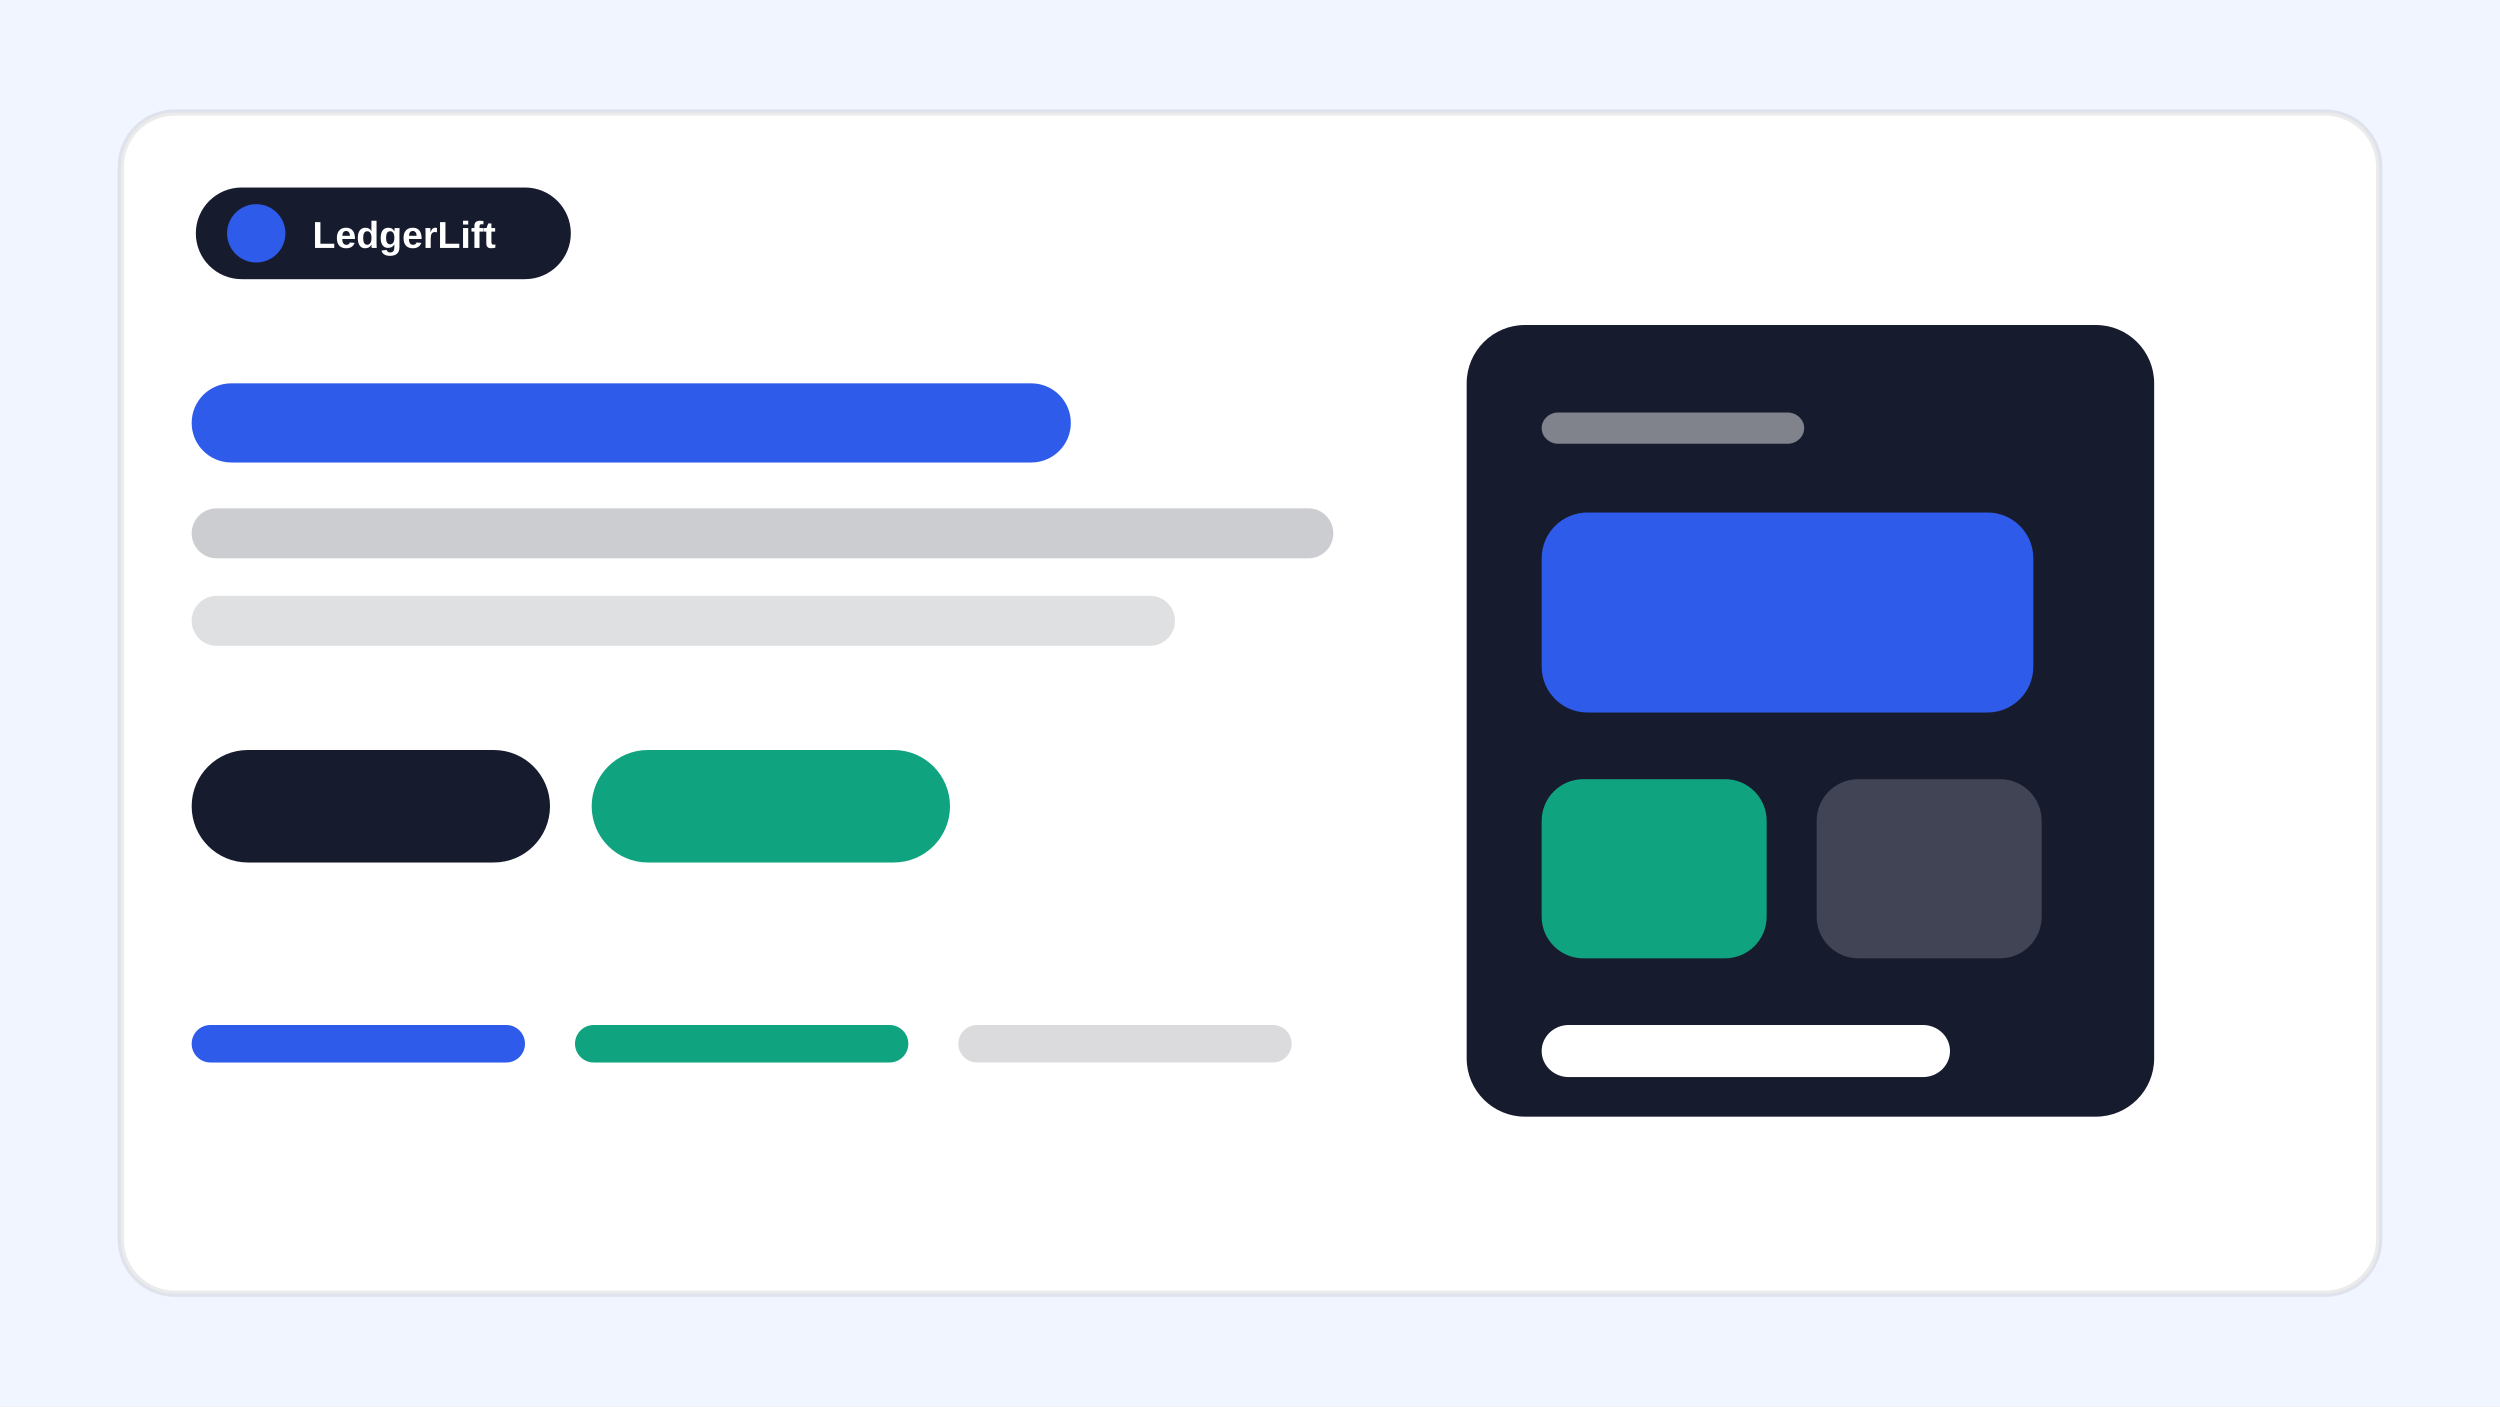
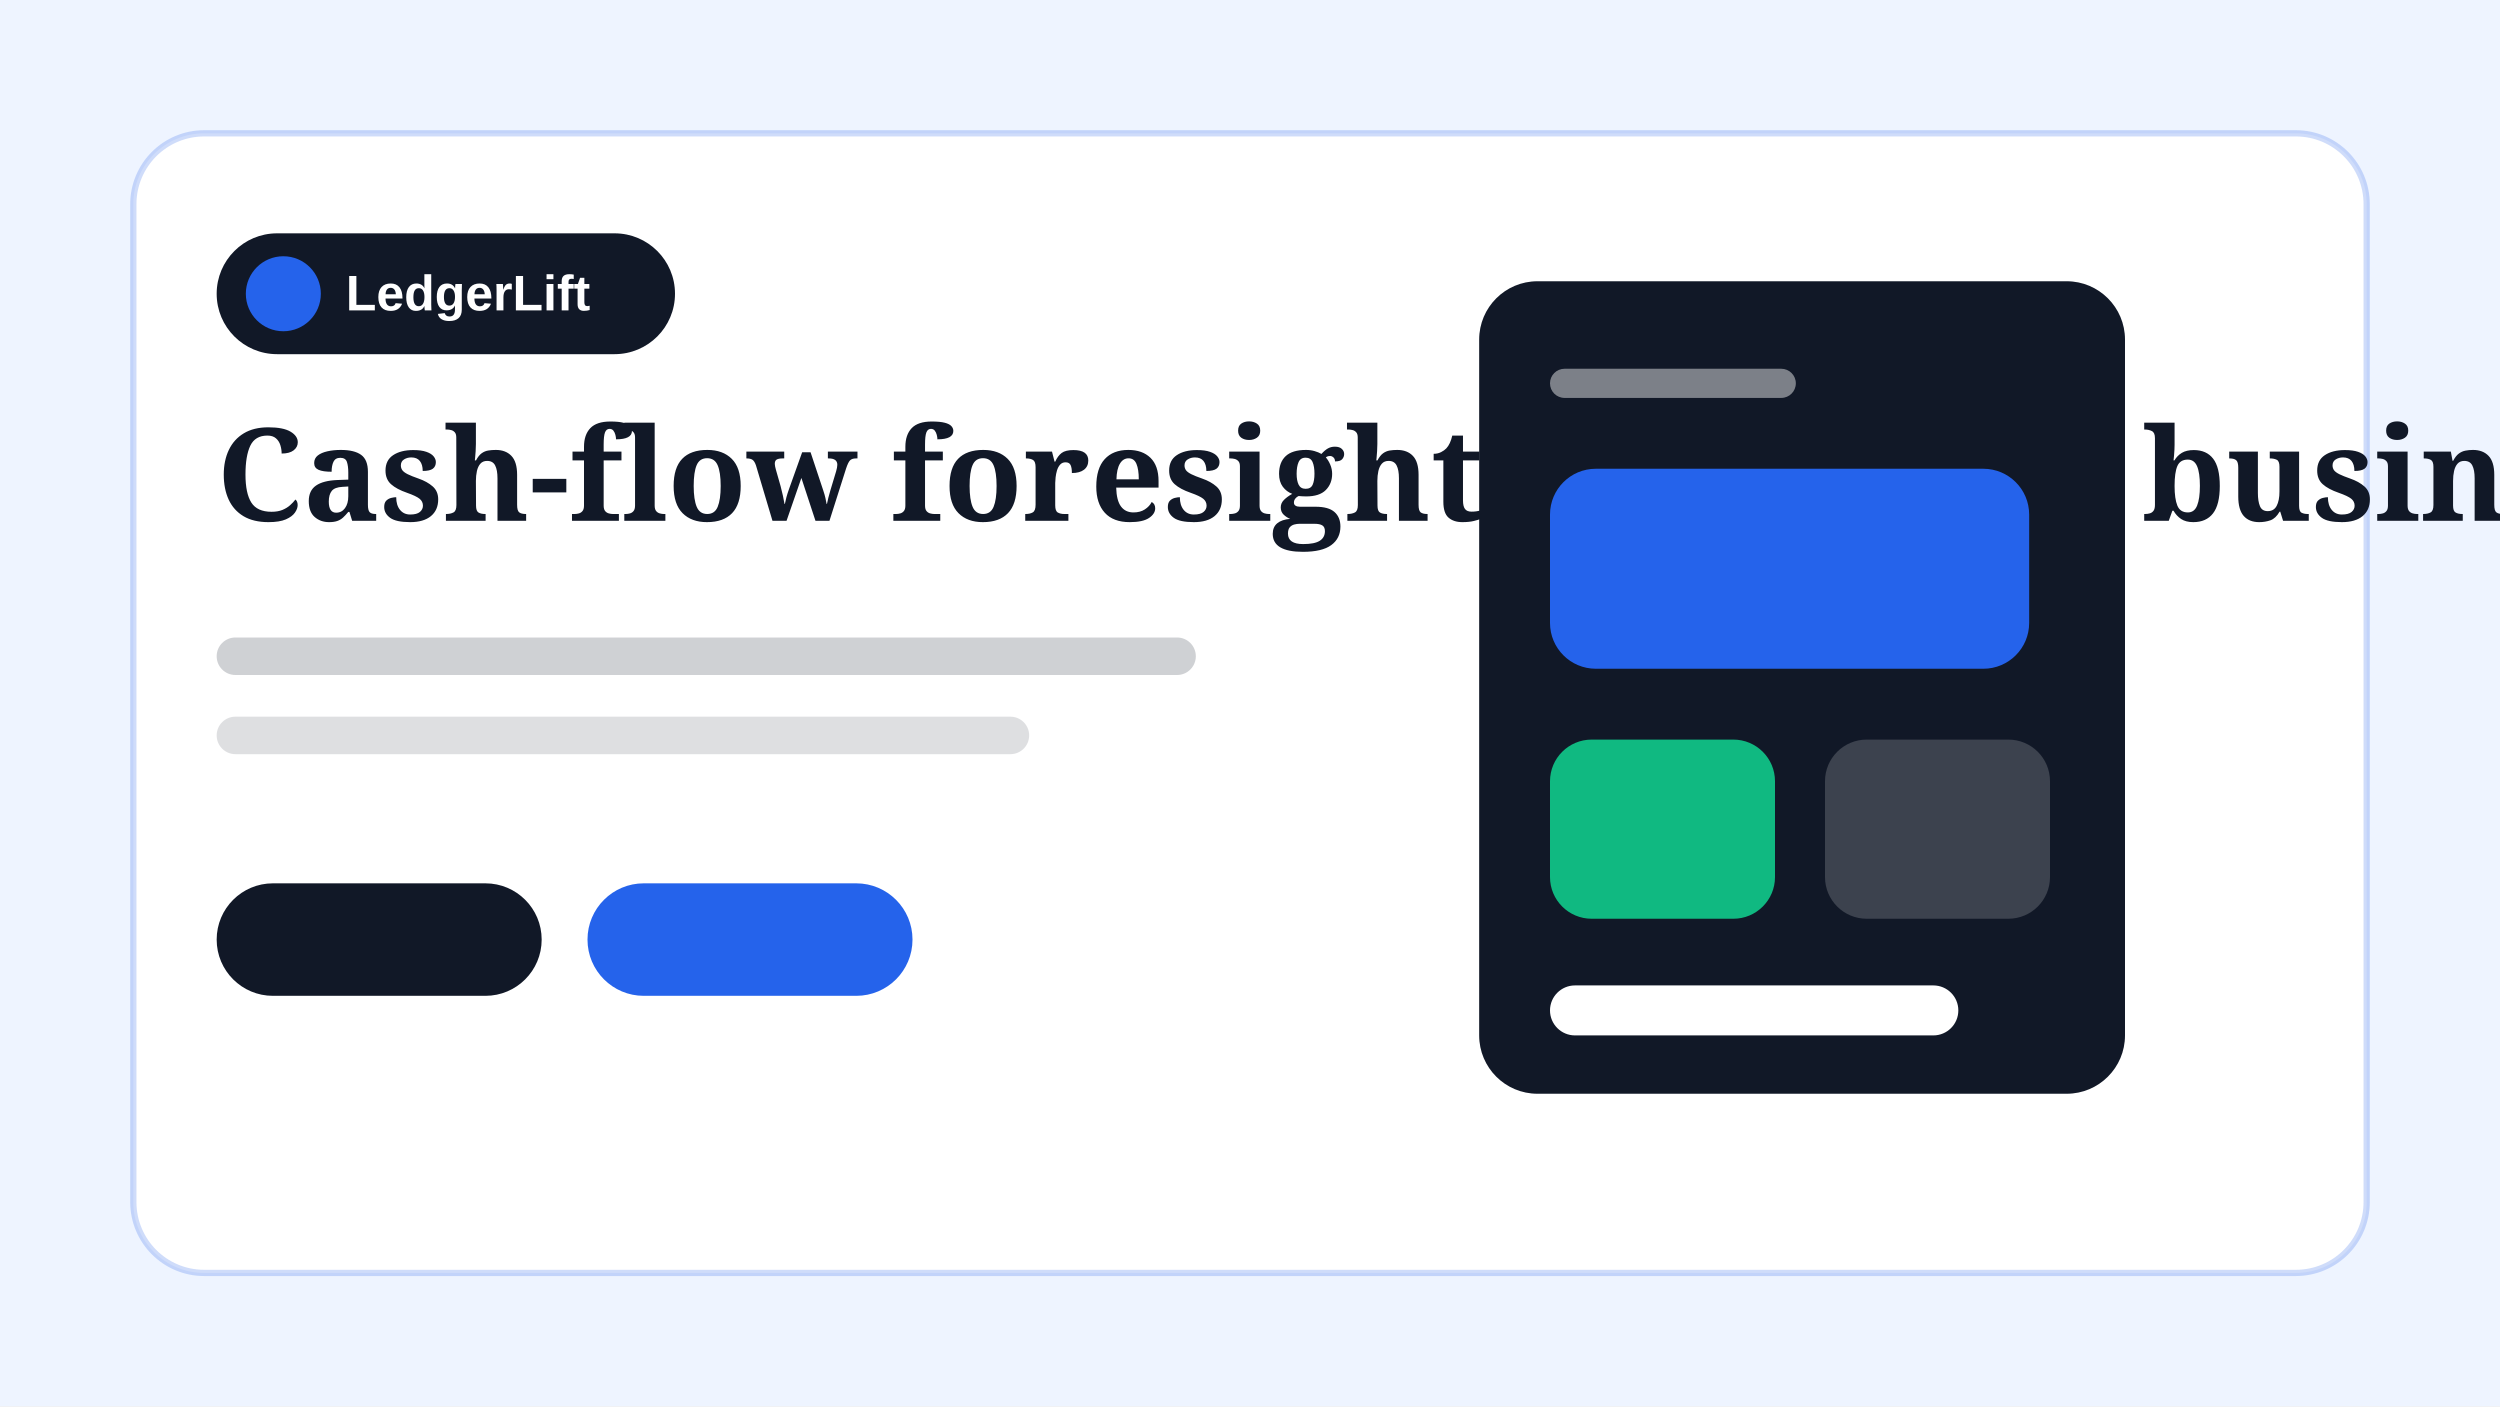
<svg xmlns="http://www.w3.org/2000/svg" width="1200" height="675" viewBox="0 0 1200 675" role="img" aria-labelledby="title">
-   <rect width="1200" height="675" fill="#f1f5ff" />
-   <rect x="58" y="54" width="1084" height="567" rx="26" fill="#fff" stroke="rgba(0,0,0,.08)" stroke-width="3" />
-   <rect x="94" y="90" width="180" height="44" rx="22" fill="#171b2e" />
-   <circle cx="123" cy="112" r="14" fill="#2f5bea" />
-   <text x="150" y="119" fill="#fff" font-family="Arial, sans-serif" font-size="18" font-weight="800">LedgerLift</text>
-   <rect x="92" y="184" width="422" height="38" rx="19" fill="#2f5bea" />
-   <rect x="92" y="244" width="548" height="24" rx="12" fill="#171b2e" opacity=".22" />
-   <rect x="92" y="286" width="472" height="24" rx="12" fill="#171b2e" opacity=".14" />
-   <rect x="92" y="360" width="172" height="54" rx="27" fill="#171b2e" />
-   <rect x="284" y="360" width="172" height="54" rx="27" fill="#10a37f" />
-   <rect x="704" y="156" width="330" height="380" rx="28" fill="#171b2e" />
-   <rect x="740" y="198" width="126" height="15" rx="8" fill="#fff" opacity=".45" />
-   <rect x="740" y="246" width="236" height="96" rx="22" fill="#2f5bea" />
-   <rect x="740" y="374" width="108" height="86" rx="20" fill="#10a37f" />
-   <rect x="872" y="374" width="108" height="86" rx="20" fill="#fff" opacity=".18" />
-   <rect x="740" y="492" width="196" height="25" rx="13" fill="#fff" />
-   <rect x="92" y="492" width="160" height="18" rx="9" fill="#2f5bea" />
-   <rect x="276" y="492" width="160" height="18" rx="9" fill="#10a37f" />
-   <rect x="460" y="492" width="160" height="18" rx="9" fill="#171b2e" opacity=".16" />
+   <rect width="1200" height="675" fill="#eef4ff" />
+   <rect x="64" y="64" width="1072" height="547" rx="34" fill="#fff" stroke="#2563eb" stroke-opacity=".22" stroke-width="3" />
+   <rect x="104" y="112" width="220" height="58" rx="29" fill="#111827" />
+   <circle cx="136" cy="141" r="18" fill="#2563eb" />
+   <text x="166" y="149" fill="#fff" font-family="Arial, sans-serif" font-weight="800" font-size="24">LedgerLift</text>
+   <text x="104" y="250" fill="#111827" font-family="Georgia, serif" font-size="62" font-weight="700">Cash-flow foresight for small business decisions.</text>
+   <rect x="104" y="306" width="470" height="18" rx="9" fill="#111827" opacity=".2" />
+   <rect x="104" y="344" width="390" height="18" rx="9" fill="#111827" opacity=".14" />
+   <rect x="104" y="424" width="156" height="54" rx="27" fill="#111827" />
+   <rect x="282" y="424" width="156" height="54" rx="27" fill="#2563eb" />
+   <g transform="translate(710 135)">
+     <rect width="310" height="390" rx="28" fill="#111827" />
+     <rect x="34" y="42" width="118" height="14" rx="7" fill="#fff" opacity=".45" />
+     <rect x="34" y="90" width="230" height="96" rx="22" fill="#2563eb" />
+     <rect x="34" y="220" width="108" height="86" rx="20" fill="#10b981" />
+     <rect x="166" y="220" width="108" height="86" rx="20" fill="#fff" opacity=".18" />
+     <rect x="34" y="338" width="196" height="24" rx="12" fill="#fff" />
+   </g>
</svg>
